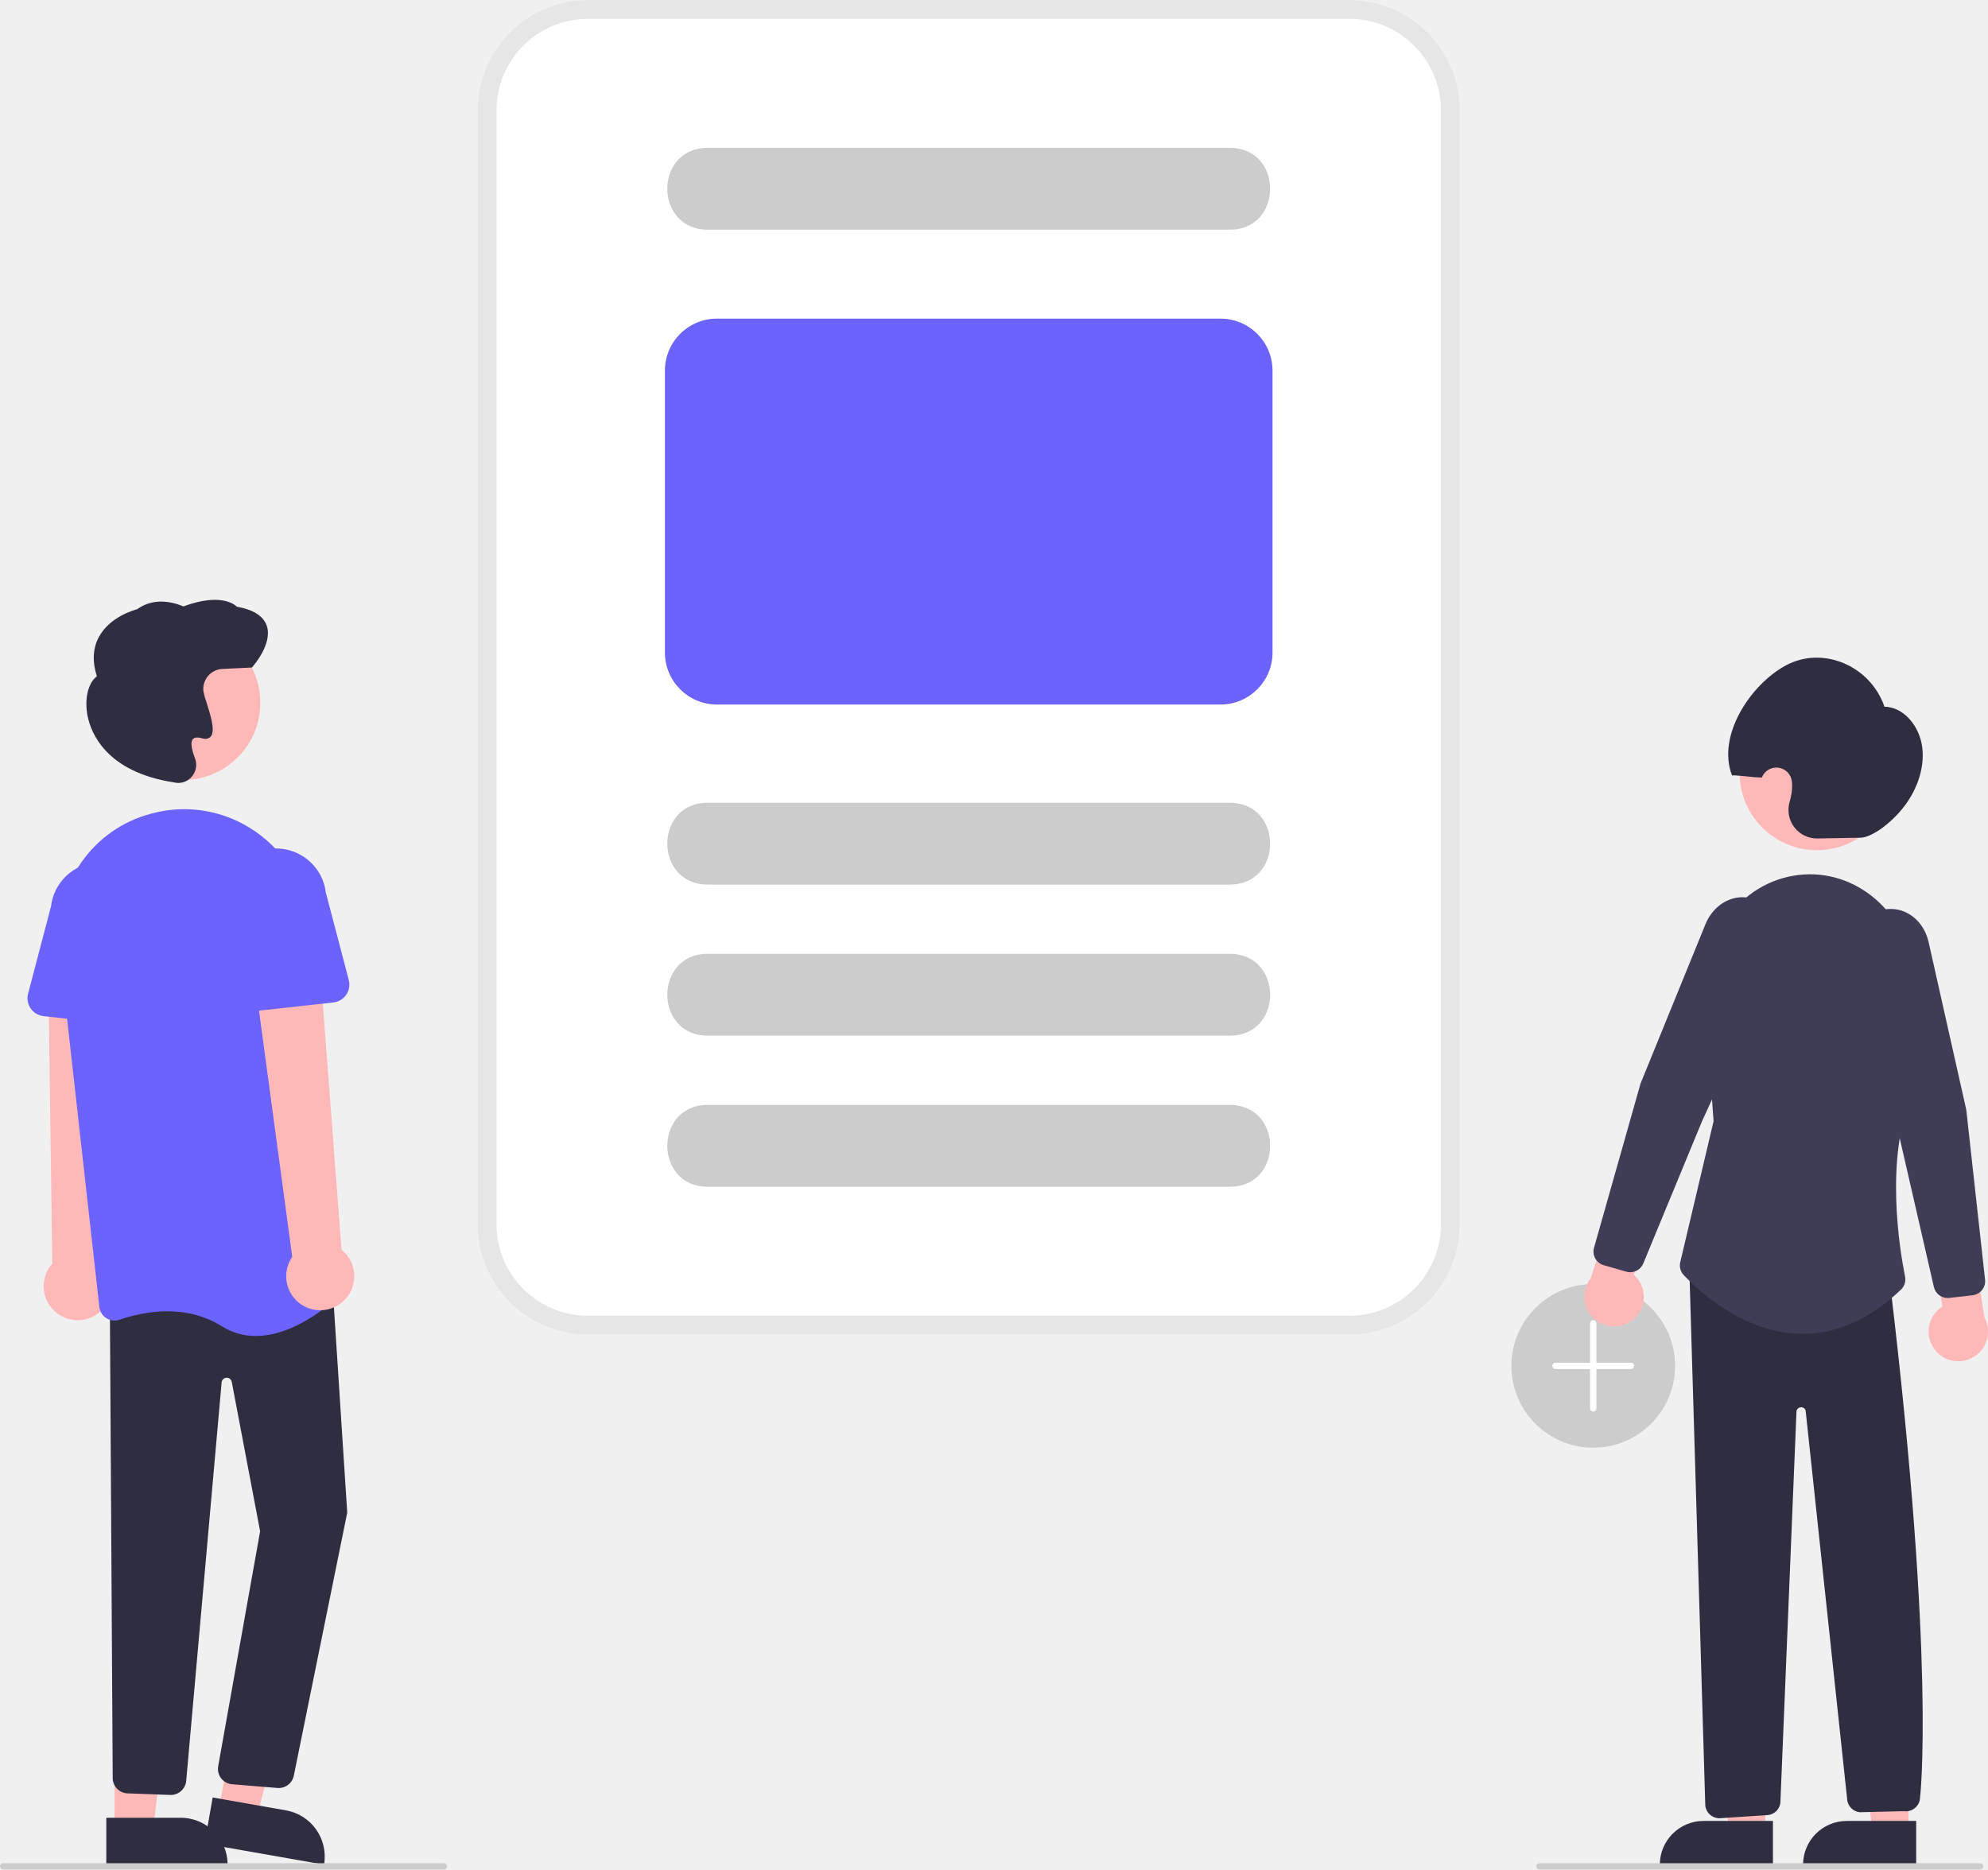
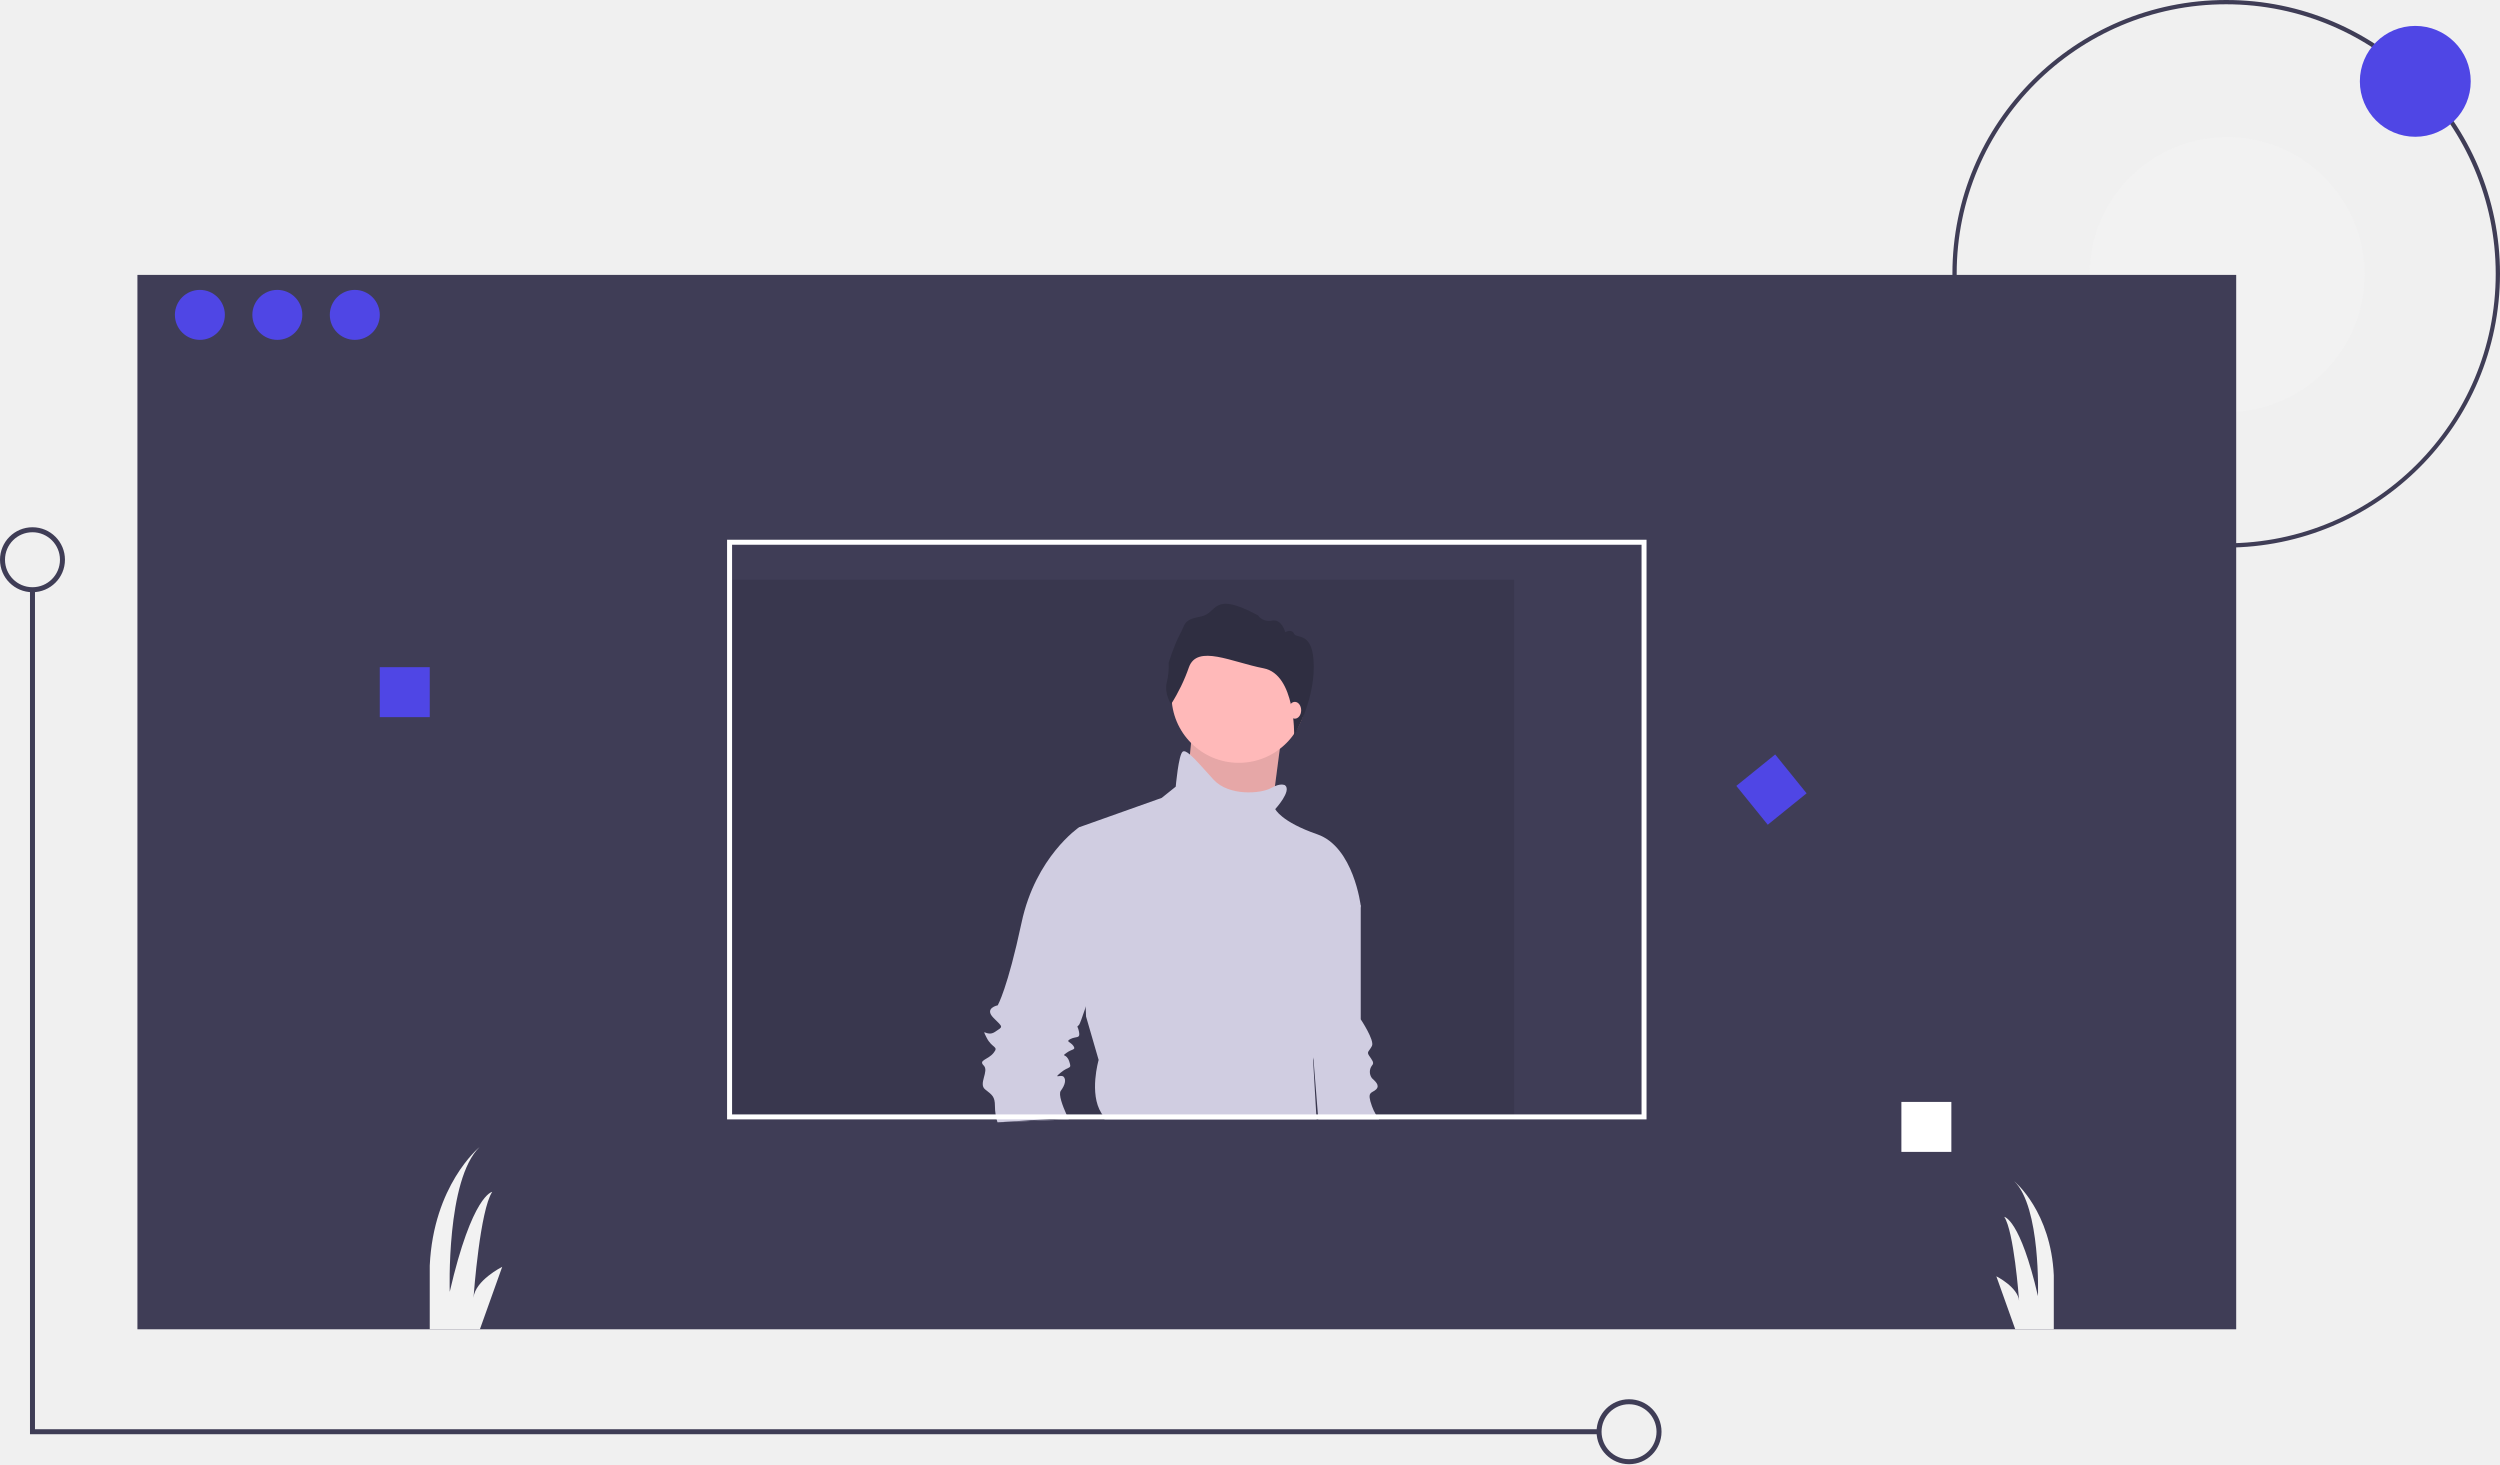
- <svg xmlns="http://www.w3.org/2000/svg" id="b49d7841-9a4a-4d44-a026-f495141b2485" data-name="Layer 1" width="631.483" height="593.941" viewBox="0 0 631.483 593.941">
-   <path d="M790.353,612.97a26,26,0,1,1,26-26A26.029,26.029,0,0,1,790.353,612.97Z" transform="translate(-284.2586 -153.0295)" fill="#ccc" />
-   <path d="M802.353,585.97h-11v-12.5a1,1,0,0,0-2,0v12.5h-11a1,1,0,1,0,0,2h11v12.5a1,1,0,0,0,2,0v-12.5h11a1,1,0,0,0,0-2Z" transform="translate(-284.2586 -153.0295)" fill="#fff" />
-   <polygon points="606.22 581.779 594.788 581.778 589.352 537.682 606.224 537.683 606.22 581.779" fill="#ffb8b8" />
-   <path d="M586.622,578.511h22.048a0,0,0,0,1,0,0V592.393a0,0,0,0,1,0,0H572.74a0,0,0,0,1,0,0v0A13.882,13.882,0,0,1,586.622,578.511Z" fill="#2f2e41" />
-   <polygon points="560.72 581.779 549.288 581.778 543.852 537.682 560.724 537.683 560.72 581.779" fill="#ffb8b8" />
-   <path d="M541.122,578.511h22.048a0,0,0,0,1,0,0V592.393a0,0,0,0,1,0,0H527.24a0,0,0,0,1,0,0v0A13.882,13.882,0,0,1,541.122,578.511Z" fill="#2f2e41" />
-   <path d="M899.285,582.358a9.377,9.377,0,0,1,1.976-14.242l-3.541-21.133,12.318-5.284,4.581,29.915a9.428,9.428,0,0,1-15.334,10.745Z" transform="translate(-284.2586 -153.0295)" fill="#ffb8b8" />
-   <path d="M802.847,572.372a9.377,9.377,0,0,0,.404-14.373l6.984-20.258-11.276-7.246-9.46,28.747a9.428,9.428,0,0,0,13.349,13.13Z" transform="translate(-284.2586 -153.0295)" fill="#ffb8b8" />
-   <circle cx="577.139" cy="245.542" r="24.561" fill="#ffb8b8" />
-   <path d="M802.088,557.216a4.502,4.502,0,0,1-1.245-.176l-7.159-2.055a4.508,4.508,0,0,1-3.088-5.551l14.774-52.162,20.602-50.575c2.049-5.028,6.329-8.325,11.17-8.605a11.446,11.446,0,0,1,10.778,6.277h0a15.621,15.621,0,0,1,.357,13.771l-23.417,51.21-18.616,45.083A4.498,4.498,0,0,1,802.088,557.216Z" transform="translate(-284.2586 -153.0295)" fill="#3f3d56" />
-   <path d="M875.258,419.169l-13.647.243a9.074,9.074,0,0,1-8.896-11.59,21.128,21.128,0,0,0,.656-3.013,15.224,15.224,0,0,0,.09-3.354,4.952,4.952,0,0,0-9.554-1.408v0c-2.295.033-7.183-.715-9.478-.683-4.872-12.49,5.745-28.833,17.174-34.972,11.651-6.258,26.775.109,31.241,13.152,6.198.111,11.235,6.225,12.033,13.106s-2.032,14.067-6.363,19.342S878.497,419.112,875.258,419.169Z" transform="translate(-284.2586 -153.0295)" fill="#2f2e41" />
-   <path d="M830.4,730.691a4.515,4.515,0,0,1-4.461-4.01l-5.063-170.235,63.787,4.541.049.41c14.415,120.663,9.487,162.432,9.436,162.839a4.498,4.498,0,0,1-5.075,4.203l-14.097.338a4.498,4.498,0,0,1-3.989-4.296l-13.171-123.3a1.406,1.406,0,0,0-1.466-1.056,1.463,1.463,0,0,0-1.439,1.177l-5.089,123.704a4.481,4.481,0,0,1-4.041,4.67l-14.932.993A4.456,4.456,0,0,1,830.4,730.691Z" transform="translate(-284.2586 -153.0295)" fill="#2f2e41" />
-   <path d="M856.868,576.787c-.382,0-.762-.006-1.145-.018-18.342-.552-32.692-14.429-36.653-18.669a4.478,4.478,0,0,1-1.081-4.097l10.581-44.764-2.807-38.917a38.369,38.369,0,0,1,10.506-29.633,31.664,31.664,0,0,1,24.386-9.866c17.855.852,31.941,16.812,32.069,36.333.198,30.235-.693,32.312-.985,32.995-8.911,20.797-4.044,49.989-2.34,58.441a4.516,4.516,0,0,1-1.337,4.188C878.262,572.078,867.772,576.787,856.868,576.787Z" transform="translate(-284.2586 -153.0295)" fill="#3f3d56" />
-   <path d="M902.933,565.408a4.497,4.497,0,0,1-4.38-3.494L887.636,514.357l-14.631-54.357a15.621,15.621,0,0,1,2.627-13.522,11.456,11.456,0,0,1,11.666-4.41c4.729,1.076,8.405,5.035,9.595,10.333l11.955,53.229,5.962,53.941a4.509,4.509,0,0,1-3.963,4.965l-7.4.844A4.487,4.487,0,0,1,902.933,565.408Z" transform="translate(-284.2586 -153.0295)" fill="#3f3d56" />
-   <path d="M315.09,570.537a10.743,10.743,0,0,0,1.582-16.396l4.167-93.018-21.216,2.381,1.233,90.985a10.801,10.801,0,0,0,14.234,16.048Z" transform="translate(-284.2586 -153.0295)" fill="#ffb8b8" />
-   <polygon points="69.534 574.966 81.609 577.089 93.543 531.525 77.722 528.392 69.534 574.966" fill="#ffb8b8" />
-   <path d="M350.232,727.314h38.531a0,0,0,0,1,0,0v14.887a0,0,0,0,1,0,0H365.119A14.887,14.887,0,0,1,350.232,727.314v0A0,0,0,0,1,350.232,727.314Z" transform="translate(321.9357 1369.365) rotate(-170.0292)" fill="#2f2e41" />
-   <polygon points="36.392 581.01 48.652 581.01 54.484 533.722 36.39 533.723 36.392 581.01" fill="#ffb8b8" />
-   <path d="M318.024,730.536h38.531a0,0,0,0,1,0,0v14.887a0,0,0,0,1,0,0H332.911a14.887,14.887,0,0,1-14.887-14.887v0a0,0,0,0,1,0,0Z" transform="translate(390.3537 1322.915) rotate(179.9974)" fill="#2f2e41" />
-   <path d="M372.803,721.09a4.748,4.748,0,0,1-.573-.034l-14.43-1.187a4.881,4.881,0,0,1-4.243-5.66l13.325-74.681-9.004-47.474a1.627,1.627,0,0,0-3.219.16L343.405,718.842a4.924,4.924,0,0,1-5.21,4.437l-13.595-.506a4.888,4.888,0,0,1-4.536-4.631l-.914-151.768,70.481-8.81,4.924,76.041-.02.081-16.991,83.675A4.886,4.886,0,0,1,372.803,721.09Z" transform="translate(-284.2586 -153.0295)" fill="#2f2e41" />
-   <circle cx="58.129" cy="223.255" r="24.561" fill="#ffb8b8" />
-   <path d="M365.53,577.467a20.11,20.11,0,0,1-10.857-3.106c-11.897-7.436-25.411-4.481-32.407-2.057a4.88,4.88,0,0,1-4.221-.481,4.811,4.811,0,0,1-2.224-3.552L303.099,454.646c-2.132-19.038,9.336-36.937,27.268-42.56h0q1.011-.317,2.055-.601a39.569,39.569,0,0,1,32.972,5.723,40.204,40.204,0,0,1,17.167,29.353L393.271,560.948a4.807,4.807,0,0,1-1.527,4.007C387.99,568.428,377.092,577.466,365.53,577.467Z" transform="translate(-284.2586 -153.0295)" fill="#6c63ff" />
-   <path d="M326.789,479.012l-28.703-3.156a5.717,5.717,0,0,1-4.905-7.134l7.306-27.846a15.879,15.879,0,0,1,31.556,3.563l1.085,28.675a5.717,5.717,0,0,1-6.338,5.898Z" transform="translate(-284.2586 -153.0295)" fill="#6c63ff" />
-   <path d="M393.156,566.554a10.743,10.743,0,0,0-.406-16.468l-7.073-92.842-20.789,4.68,12.203,90.414a10.801,10.801,0,0,0,16.064,14.216Z" transform="translate(-284.2586 -153.0295)" fill="#ffb8b8" />
-   <path d="M356.919,473.176a5.711,5.711,0,0,1-1.818-4.4l1.085-28.675a15.879,15.879,0,0,1,31.556-3.563l7.306,27.846a5.717,5.717,0,0,1-4.905,7.134l-28.703,3.156A5.711,5.711,0,0,1,356.919,473.176Z" transform="translate(-284.2586 -153.0295)" fill="#6c63ff" />
-   <path d="M340.927,401.771a5.683,5.683,0,0,1-1.297-.151l-.125-.03c-21.594-3.304-26.367-15.812-27.414-21.035-1.084-5.408.15-10.628,2.94-12.656-1.521-4.803-1.277-9.061.727-12.662,3.495-6.28,11.081-8.404,12.098-8.664,6.058-4.469,13.306-1.486,14.625-.881,11.719-4.335,16.198-.727,17.008.079,5.238.941,8.431,2.964,9.491,6.016,1.991,5.731-4.305,12.86-4.574,13.161l-.14.156-9.38.447a6.358,6.358,0,0,0-5.981,7.317h0a29.604,29.604,0,0,0,.96,3.355c1.602,5.006,2.802,9.283,1.254,10.909a2.51,2.51,0,0,1-2.625.455c-1.467-.392-2.462-.31-2.958.245-.77.859-.535,3.035.662,6.125a5.739,5.739,0,0,1-1.046,5.847A5.568,5.568,0,0,1,340.927,401.771Z" transform="translate(-284.2586 -153.0295)" fill="#2f2e41" />
-   <path d="M425.259,746.97h-140a1,1,0,0,1,0-2h140a1,1,0,1,1,0,2Z" transform="translate(-284.2586 -153.0295)" fill="#ccc" />
-   <path d="M913.259,746.97h-140a1,1,0,0,1,0-2h140a1,1,0,1,1,0,2Z" transform="translate(-284.2586 -153.0295)" fill="#ccc" />
-   <path d="M712.971,577.03h-242a35.04,35.04,0,0,1-35-35v-354a35.04,35.04,0,0,1,35-35h242a35.04,35.04,0,0,1,35,35v354A35.04,35.04,0,0,1,712.971,577.03Z" transform="translate(-284.2586 -153.0295)" fill="#fff" />
-   <path d="M674.972,434.059h-166c-16.957-.082-17.028-25.912.001-26l165.999-0C691.917,408.138,692.009,433.97,674.972,434.059Z" transform="translate(-284.2586 -153.0295)" fill="#ccc" />
-   <path d="M674.972,226h-166c-16.957-.082-17.028-25.912.001-26L674.972,200C691.917,200.079,692.009,225.911,674.972,226Z" transform="translate(-284.2586 -153.0295)" fill="#ccc" />
-   <path d="M674.972,482.059h-166c-16.957-.082-17.028-25.912.001-26l165.999-0C691.917,456.138,692.009,481.97,674.972,482.059Z" transform="translate(-284.2586 -153.0295)" fill="#ccc" />
-   <path d="M674.972,530.059h-166c-16.957-.082-17.028-25.912.001-26l165.999-0C691.917,504.138,692.009,529.97,674.972,530.059Z" transform="translate(-284.2586 -153.0295)" fill="#ccc" />
-   <path d="M671.971,376.859h-160a16.519,16.519,0,0,1-16.5-16.5V270.759a16.519,16.519,0,0,1,16.5-16.5h160a16.519,16.519,0,0,1,16.5,16.5v89.6A16.519,16.519,0,0,1,671.971,376.859Z" transform="translate(-284.2586 -153.0295)" fill="#6c63ff" />
-   <path d="M712.971,577.03h-242a35.04,35.04,0,0,1-35-35v-354a35.04,35.04,0,0,1,35-35h242a35.04,35.04,0,0,1,35,35v354A35.04,35.04,0,0,1,712.971,577.03Zm-242-418a29.033,29.033,0,0,0-29,29v354a29.033,29.033,0,0,0,29,29h242a29.033,29.033,0,0,0,29-29v-354a29.033,29.033,0,0,0-29-29Z" transform="translate(-284.2586 -153.0295)" fill="#e6e6e6" />
+ <svg xmlns="http://www.w3.org/2000/svg" id="e07c9319-842b-449a-9f57-029d5804b779" data-name="Layer 1" width="1168.75" height="684.517" viewBox="0 0 1168.75 684.517">
+   <path d="M1056.375,363.742a128,128,0,1,1,128-128A128.145,128.145,0,0,1,1056.375,363.742Zm0-254a126,126,0,1,0,126,126A126.143,126.143,0,0,0,1056.375,109.742Z" transform="translate(-15.625 -107.7417)" fill="#3f3d56" />
+   <circle cx="1041.179" cy="128.367" r="64.273" fill="#f2f2f2" />
+   <rect x="64.244" y="128.517" width="981.176" height="492.924" fill="#3f3d56" />
+   <rect x="339.908" y="271.021" width="367.941" height="252.303" opacity="0.1" />
+   <circle cx="1129.149" cy="38.028" r="25.917" fill="#4f46e5" />
+   <circle cx="93.445" cy="147.206" r="11.681" fill="#4f46e5" />
+   <circle cx="129.655" cy="147.206" r="11.681" fill="#4f46e5" />
+   <circle cx="165.866" cy="147.206" r="11.681" fill="#4f46e5" />
+   <rect x="177.546" y="311.903" width="23.361" height="23.361" fill="#4f46e5" />
+   <rect x="888.899" y="515.147" width="23.361" height="23.361" fill="#fff" />
+   <rect x="832.104" y="465.199" width="23.361" height="23.361" transform="translate(-127.7592 529.1579) rotate(-38.97687)" fill="#4f46e5" />
+   <polygon points="747.563 670.5 14.017 670.5 14.017 275.693 16.353 275.693 16.353 668.164 747.563 668.164 747.563 670.5" fill="#3f3d56" />
+   <path d="M777.205,792.258a15.185,15.185,0,1,1,15.185-15.185A15.202,15.202,0,0,1,777.205,792.258Zm0-28.034a12.849,12.849,0,1,0,12.849,12.849A12.863,12.863,0,0,0,777.205,764.225Z" transform="translate(-15.625 -107.7417)" fill="#3f3d56" />
+   <path d="M30.81,384.603a15.185,15.185,0,1,1,15.185-15.185A15.202,15.202,0,0,1,30.81,384.603Zm0-28.034a12.849,12.849,0,1,0,12.849,12.849A12.863,12.863,0,0,0,30.81,356.569Z" transform="translate(-15.625 -107.7417)" fill="#3f3d56" />
+   <path d="M250.407,699.981l-10.431,29.202H216.533V699.397c1.729-37.366,22.696-54.934,23.35-55.472-15.757,15.197-14.005,67.736-14.005,67.736,10.513-45.555,19.857-46.723,19.857-46.723-5.653,8.492-8.574,47.12-8.749,49.526C237.686,706.347,250.407,699.981,250.407,699.981Z" transform="translate(-15.625 -107.7417)" fill="#f2f2f2" />
+   <path d="M975.776,703.952v25.23H957.753l-8.842-24.775S958.991,709.454,959.552,715.89c-.14-1.986-2.453-32.542-6.938-39.27,0,0,7.417.923,15.757,37.051,0,0,1.378-41.665-11.108-53.719C957.788,660.383,974.41,674.307,975.776,703.952Z" transform="translate(-15.625 -107.7417)" fill="#f2f2f2" />
+   <path d="M660.34,631.06H631.93l-.19-2.33-2.07-25.97v-.01l-2.15-27,13.11-55.69,11.14,11.14V584.27s6.55,9.83,5.24,12.45-2.62,2.62-1.31,4.58c1.31,1.97,2.62,3.28,1.31,4.59a4.92,4.92,0,0,0,0,5.9c1.31,1.31,3.93,3.27,1.96,5.24-1.96,1.96-4.58.65-1.96,7.86a23.001,23.001,0,0,0,1.8,3.84A25.502,25.502,0,0,0,660.34,631.06Z" transform="translate(-15.625 -107.7417)" fill="#d0cde1" />
+   <polygon points="557.189 343.847 553.258 383.159 593.225 389.056 596.173 366.452 599.122 343.847 557.189 343.847" fill="#ffb9b9" />
+   <polygon points="557.189 343.847 553.258 383.159 593.225 389.056 596.173 366.452 599.122 343.847 557.189 343.847" opacity="0.1" />
+   <circle cx="579.138" cy="325.174" r="31.45" fill="#ffb9b9" />
+   <path d="M515.29,631.06c-.11-.23-.23-.47-.35-.73-.23-.49-.48-1.02-.75-1.6-1.74-3.88-3.87-9.4-2.64-11.05,1.97-2.62,2.62-5.24,1.31-6.55s-5.24,1.31-1.31-1.97c3.93-3.27,5.24-1.31,3.93-5.24s-3.93-1.96-1.31-3.93c2.62-1.96,4.59-1.31,3.28-3.27-1.31-1.97-3.93-1.97-1.31-3.28s4.59,0,3.93-3.28c-.66-3.27-1.31-1.96,0-3.27.34-.34,1.53-3.64,3.12-8.35,4.45-13.31,11.95-37.86,11.95-38.83,0-1.31-10.48-42.58-10.48-42.58l-4.59-2.63s-20.31,13.76-26.86,44.56c-6.56,30.79-11.14,38.66-11.14,38.66s-6.55,1.31-1.97,5.89c4.59,4.59,4.59,3.93.66,6.55s-6.55-2.62-3.93,2.62c2.62,5.25,5.89,3.94,3.27,7.21-2.62,3.28-7.2,3.28-4.58,5.9s-2.62,8.52.65,11.14c3.28,2.62,4.59,3.27,4.59,7.86a24.268,24.268,0,0,0,.31,3.84,19.597,19.597,0,0,0,.48,2.33c.15.61.3,1.07.4,1.36Z" transform="translate(-15.625 -107.7417)" fill="#d0cde1" />
+   <polygon points="499.665 523.318 502.335 523.318 502.475 522.388 499.315 522.588 487.825 523.318 466.325 524.678 499.665 523.318" fill="#3f3d56" />
+   <path d="M529.24,603.27l-5.89-20.31-.16-4.42-3.12-84.04,38.66-13.75L565.28,475.5s1.31-15.07,3.28-16.38c.71-.47,1.85.08,3.36,1.36,2.65,2.25,6.45,6.74,11.05,11.75,7.21,7.86,22.28,6.55,26.86,3.93a15.468,15.468,0,0,1,1.83-.91c3.29-1.36,4.72-.4,4.72-.4,3.28,2.62-4.58,11.14-4.58,11.14s2.62,5.89,19.65,11.79c17.04,5.9,20.32,33.42,20.32,33.42s-20.32,55.03-19.66,58.96c.56,3.37-1.76,10.59-2.44,12.59v.01c-.11.32-.18.51-.18.51l1.49,25.46.14,2.33H532.01a13.478,13.478,0,0,0-1.11-2.33c-.11-.18-.23-.37-.35-.56C524.66,618.99,529.24,603.27,529.24,603.27Z" transform="translate(-15.625 -107.7417)" fill="#d0cde1" />
+   <path d="M563.095,436.944s-3.266-4.899-2.01-10.174a30.837,30.837,0,0,0,.879-9.17s2.638-8.542,5.276-13.315,1.382-6.783,9.672-8.29,4.899-12.31,26.755-.628a6.41,6.41,0,0,0,6.657,2.512c4.522-.879,6.155,5.401,6.155,5.401s3.015-1.759,4.145.754,9.191-1.508,9.191,15.45-9.173,32.105-9.173,32.105.672-28.524-14.275-31.414-31.026-11.305-34.92-.502A82.35,82.35,0,0,1,563.095,436.944Z" transform="translate(-15.625 -107.7417)" fill="#2f2e41" />
+   <ellipse cx="605.346" cy="332.054" rx="2.948" ry="3.931" fill="#ffb9b9" />
+   <path d="M355.53,360.07V631.06H785.38V360.07ZM783.05,628.73H357.87V362.41H783.05Z" transform="translate(-15.625 -107.7417)" fill="#fff" />
</svg>
